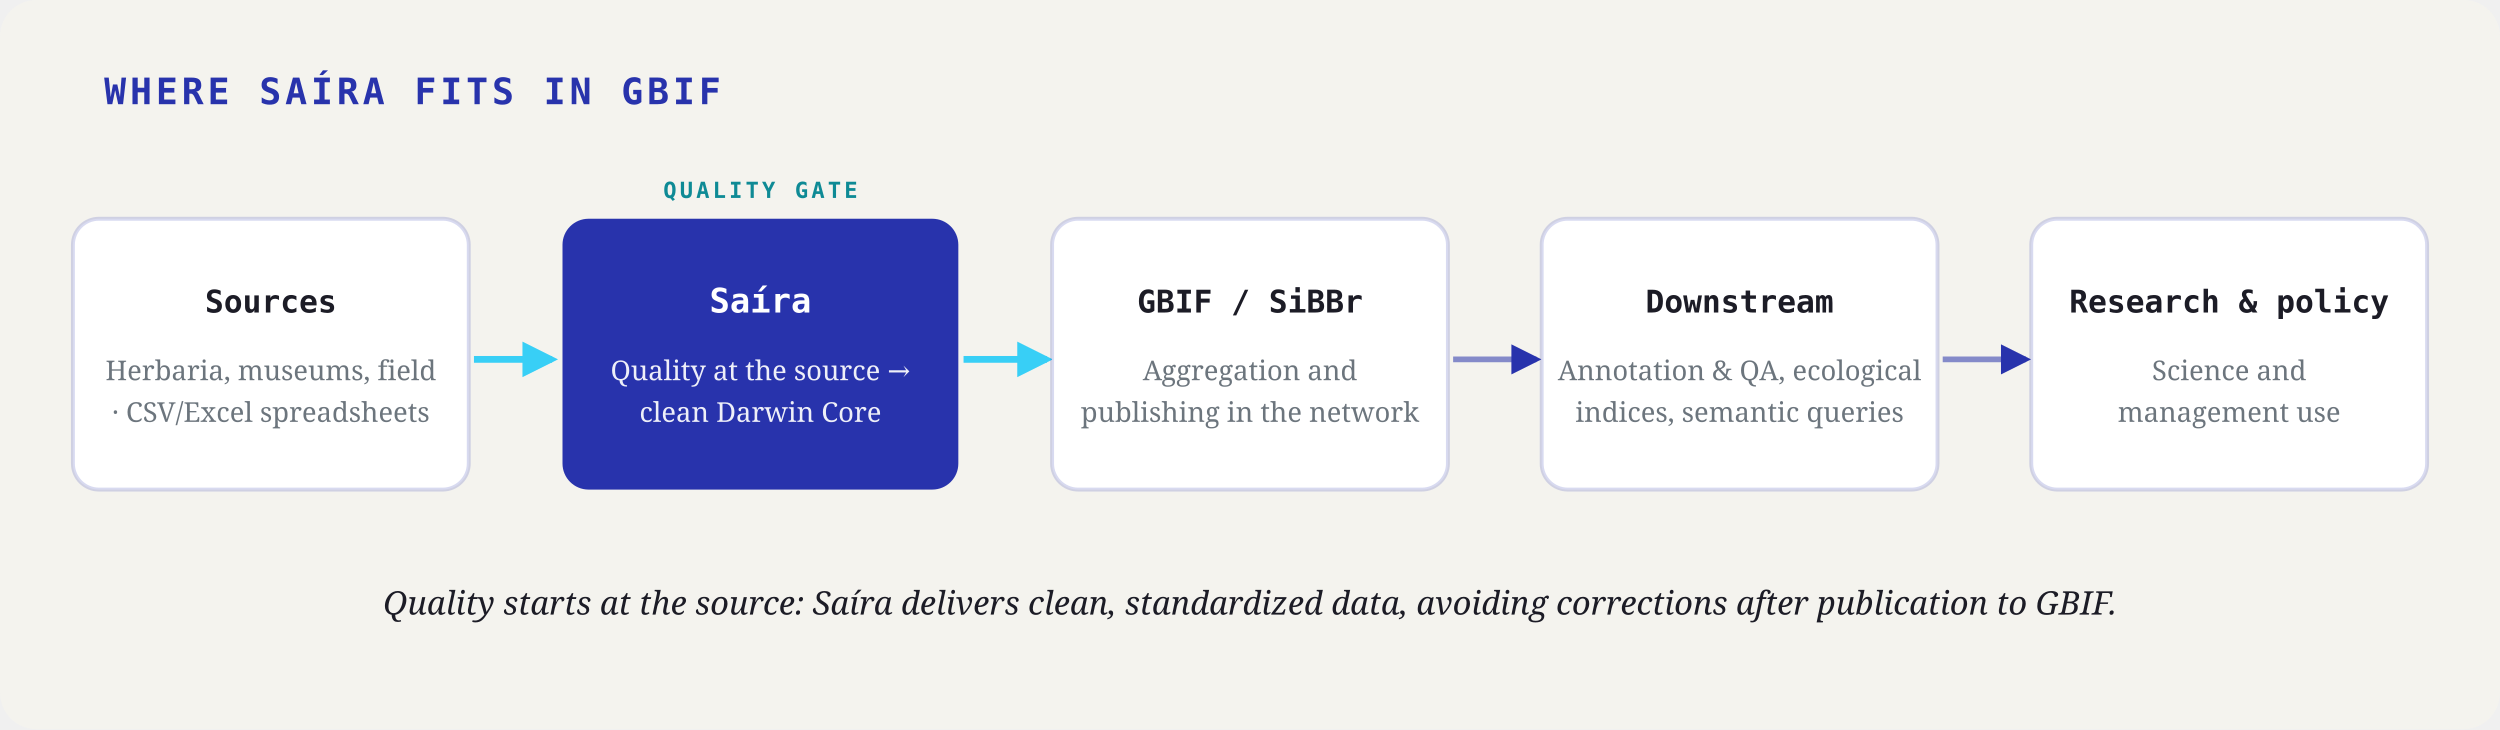
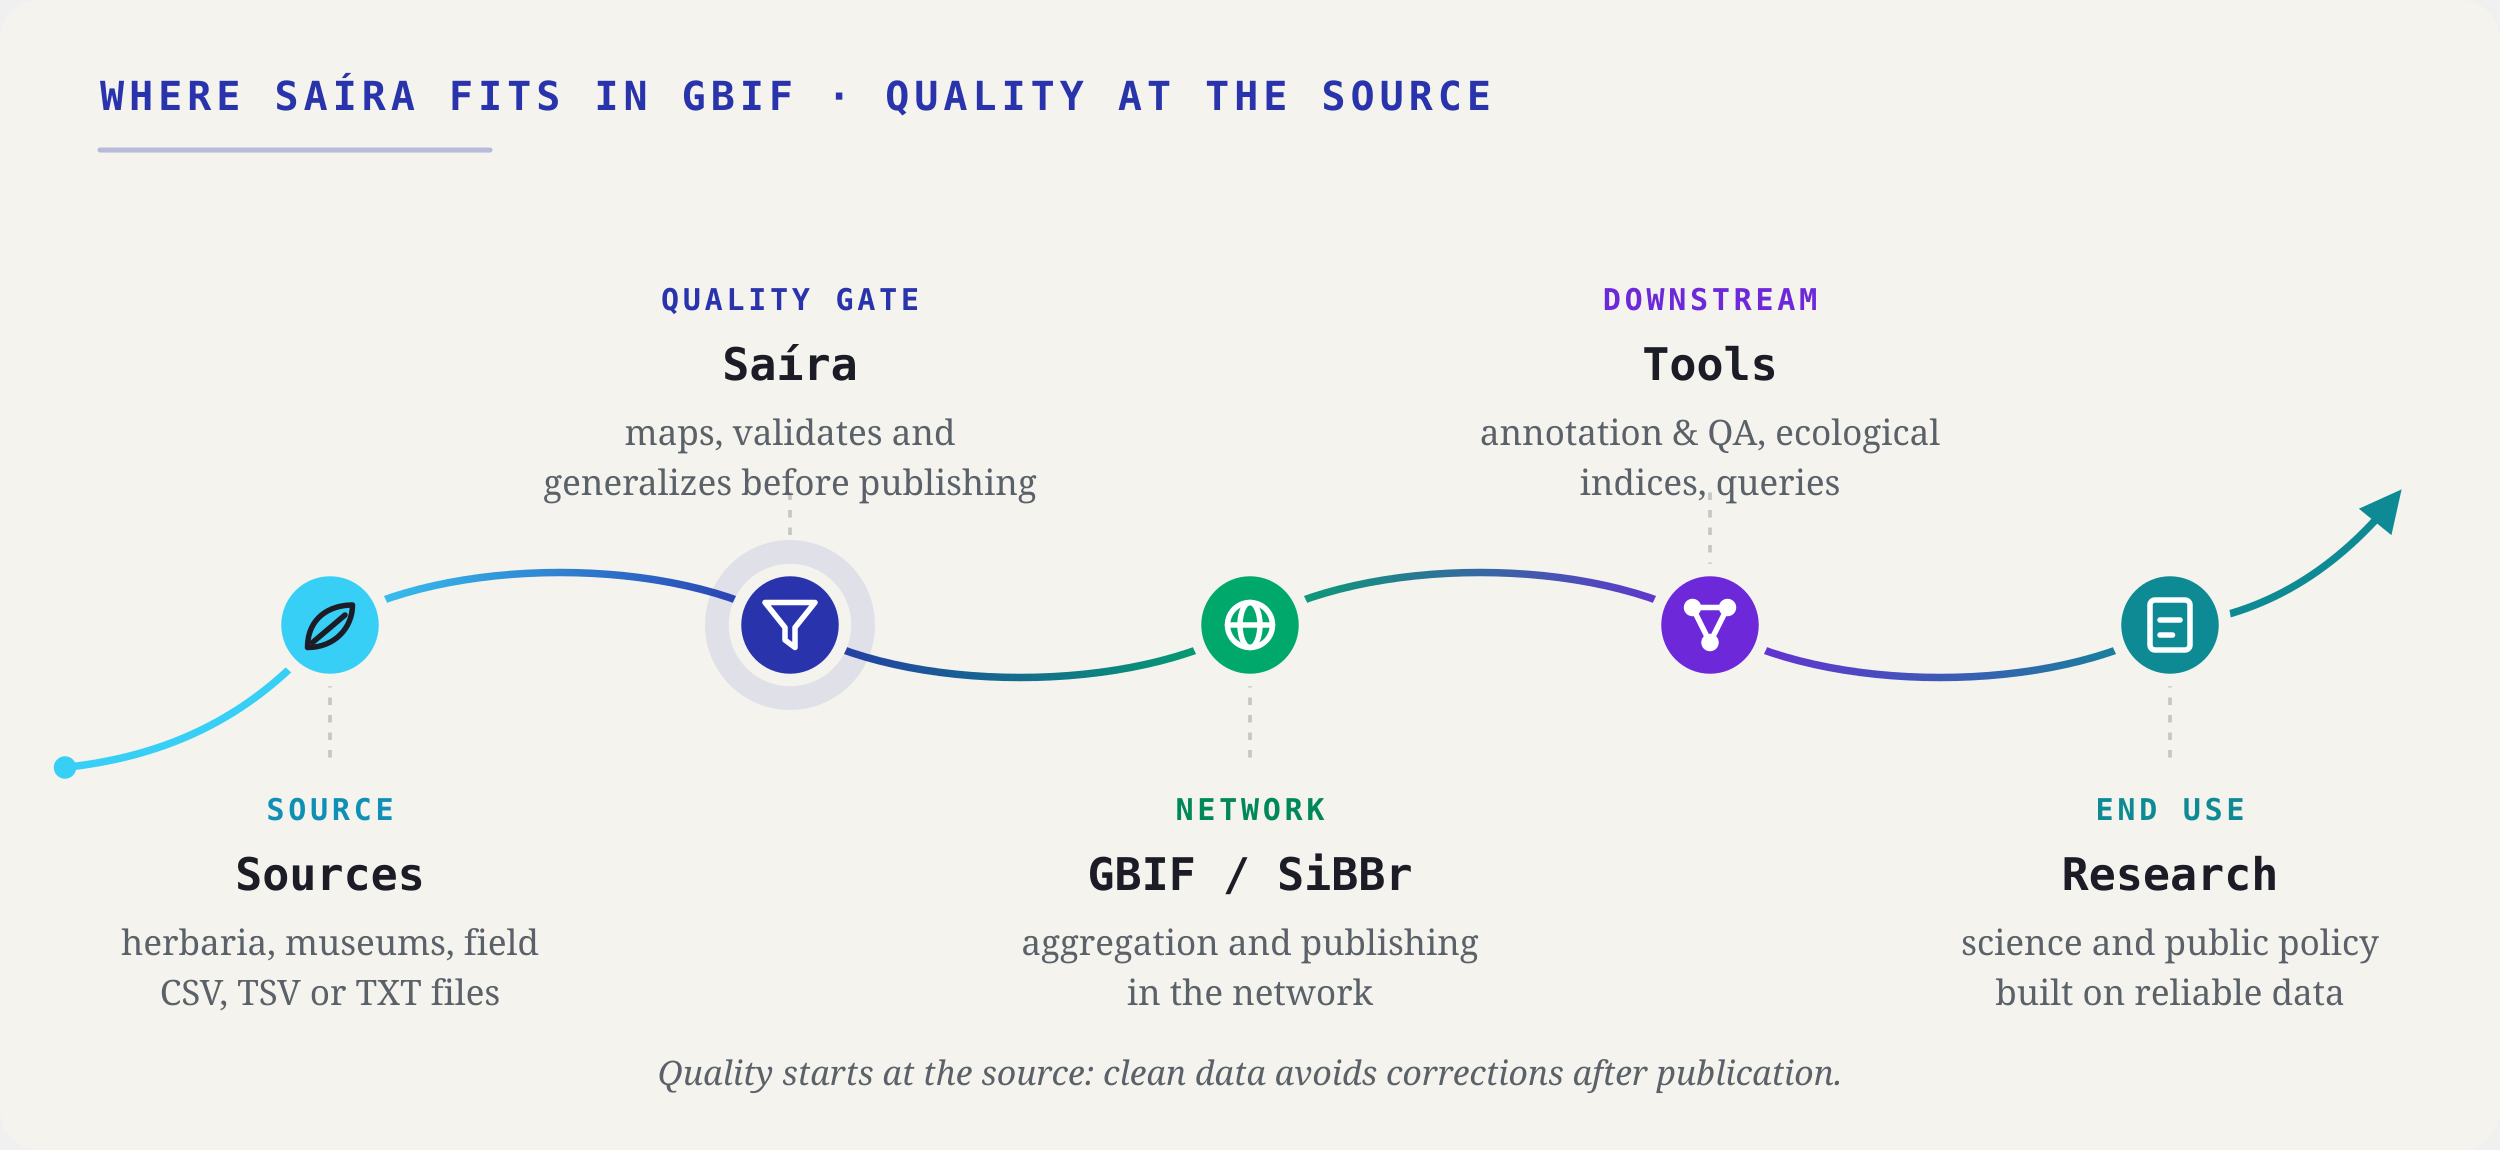
- <svg xmlns="http://www.w3.org/2000/svg" viewBox="0 0 960 280" width="960" height="280" role="img" aria-label="Where Saíra fits in the GBIF data flow: sources, Saíra at the source, GBIF/SiBBr, downstream tools, research and policy.">
+ <svg xmlns="http://www.w3.org/2000/svg" viewBox="0 0 1000 460" width="1000" height="460" role="img" aria-label="Where Saíra fits in the GBIF data flow: the data sources, Saíra as the quality gate, GBIF and SiBBr, the downstream tools and the final use in research and management.">
  <defs>
-     <marker id="ah-primary" viewBox="0 0 8 8" markerWidth="7" markerHeight="7" refX="6" refY="4" orient="auto">
-       <path d="M1,1 L7,4 L1,7 Z" fill="#38cff6" />
-     </marker>
-     <marker id="ah-accent" viewBox="0 0 8 8" markerWidth="7" markerHeight="7" refX="6" refY="4" orient="auto">
-       <path d="M1,1 L7,4 L1,7 Z" fill="#2833ac" />
+     <linearGradient id="flow" x1="20" y1="0" x2="980" y2="0" gradientUnits="userSpaceOnUse">
+       <stop offset="0" stop-color="#38cff6" />
+       <stop offset="0.117" stop-color="#38cff6" />
+       <stop offset="0.308" stop-color="#2833ac" />
+       <stop offset="0.5" stop-color="#00a86b" />
+       <stop offset="0.692" stop-color="#6d28d9" />
+       <stop offset="0.883" stop-color="#0e8a95" />
+       <stop offset="1" stop-color="#0e8a95" />
+     </linearGradient>
+     <marker id="flow-end" viewBox="0 0 10 10" markerWidth="7" markerHeight="7" refX="7" refY="5" orient="auto">
+       <path d="M1,1 L9,5 L1,9 Z" fill="#0e8a95" />
    </marker>
  </defs>
-   <rect x="0" y="0" width="960" height="280" rx="14" fill="#f4f3ee" />
-   <text x="40" y="40" font-family="'Space Mono','IBM Plex Mono',monospace" font-size="14" font-weight="700" letter-spacing="1.5" fill="#2833ac">WHERE SAÍRA FITS IN GBIF</text>
-   <line x1="182" y1="138" x2="212" y2="138" stroke="#38cff6" stroke-width="2.6" marker-end="url(#ah-primary)" />
-   <line x1="370" y1="138" x2="402" y2="138" stroke="#38cff6" stroke-width="2.6" marker-end="url(#ah-primary)" />
-   <line x1="558" y1="138" x2="590" y2="138" stroke="#2833ac" stroke-width="2.2" stroke-opacity="0.55" marker-end="url(#ah-accent)" />
-   <line x1="746" y1="138" x2="778" y2="138" stroke="#2833ac" stroke-width="2.2" stroke-opacity="0.55" marker-end="url(#ah-accent)" />
-   <text x="292" y="76" text-anchor="middle" font-family="'Space Mono','IBM Plex Mono',monospace" font-size="8.5" font-weight="700" letter-spacing="1.2" fill="#0e8a95">QUALITY GATE</text>
-   <rect x="28" y="84" width="152" height="104" rx="10" fill="#ffffff" stroke="#2833ac" stroke-opacity="0.18" stroke-width="1.5" />
-   <text x="104" y="120" text-anchor="middle" font-family="'Space Mono','IBM Plex Mono',monospace" font-size="12" font-weight="700" fill="#1c1c26">Sources</text>
-   <text x="104" y="146" text-anchor="middle" font-family="'Source Serif 4',Georgia,serif" font-size="10.5" fill="#6c757d">Herbaria, museums, field</text>
-   <text x="104" y="162" text-anchor="middle" font-family="'Source Serif 4',Georgia,serif" font-size="10.5" fill="#6c757d">· CSV/Excel spreadsheets</text>
-   <rect x="216" y="84" width="152" height="104" rx="10" fill="#2833ac" />
-   <text x="292" y="120" text-anchor="middle" font-family="'Space Mono','IBM Plex Mono',monospace" font-size="13" font-weight="700" fill="#ffffff">Saíra</text>
-   <text x="292" y="146" text-anchor="middle" font-family="'Source Serif 4',Georgia,serif" font-size="10.5" fill="#ffffff" fill-opacity="0.92">Quality at the source →</text>
-   <text x="292" y="162" text-anchor="middle" font-family="'Source Serif 4',Georgia,serif" font-size="10.5" fill="#ffffff" fill-opacity="0.92">clean Darwin Core</text>
-   <rect x="404" y="84" width="152" height="104" rx="10" fill="#ffffff" stroke="#2833ac" stroke-opacity="0.18" stroke-width="1.5" />
-   <text x="480" y="120" text-anchor="middle" font-family="'Space Mono','IBM Plex Mono',monospace" font-size="12" font-weight="700" fill="#1c1c26">GBIF / SiBBr</text>
-   <text x="480" y="146" text-anchor="middle" font-family="'Source Serif 4',Georgia,serif" font-size="10.5" fill="#6c757d">Aggregation and</text>
-   <text x="480" y="162" text-anchor="middle" font-family="'Source Serif 4',Georgia,serif" font-size="10.5" fill="#6c757d">publishing in the network</text>
-   <rect x="592" y="84" width="152" height="104" rx="10" fill="#ffffff" stroke="#2833ac" stroke-opacity="0.18" stroke-width="1.5" />
-   <text x="668" y="120" text-anchor="middle" font-family="'Space Mono','IBM Plex Mono',monospace" font-size="12" font-weight="700" fill="#1c1c26">Downstream</text>
-   <text x="668" y="146" text-anchor="middle" font-family="'Source Serif 4',Georgia,serif" font-size="10.5" fill="#6c757d">Annotation &amp; QA, ecological</text>
-   <text x="668" y="162" text-anchor="middle" font-family="'Source Serif 4',Georgia,serif" font-size="10.5" fill="#6c757d">indices, semantic queries</text>
-   <rect x="780" y="84" width="152" height="104" rx="10" fill="#ffffff" stroke="#2833ac" stroke-opacity="0.18" stroke-width="1.5" />
-   <text x="856" y="120" text-anchor="middle" font-family="'Space Mono','IBM Plex Mono',monospace" font-size="12" font-weight="700" fill="#1c1c26">Research &amp; policy</text>
-   <text x="856" y="146" text-anchor="middle" font-family="'Source Serif 4',Georgia,serif" font-size="10.5" fill="#6c757d">Science and</text>
-   <text x="856" y="162" text-anchor="middle" font-family="'Source Serif 4',Georgia,serif" font-size="10.5" fill="#6c757d">management use</text>
-   <text x="480" y="236" text-anchor="middle" font-family="'Source Serif 4',Georgia,serif" font-size="12.5" font-style="italic" fill="#1c1c26">Quality starts at the source: Saíra delivers clean, standardized data, avoiding corrections after publication to GBIF.</text>
+   <rect x="0" y="0" width="1000" height="460" rx="16" fill="#f4f3ee" />
+   <text x="40" y="44" font-family="'Space Mono','IBM Plex Mono',monospace" font-size="16" font-weight="700" letter-spacing="2" fill="#2833ac">WHERE SAÍRA FITS IN GBIF · QUALITY AT THE SOURCE</text>
+   <line x1="40" y1="60" x2="196" y2="60" stroke="#2833ac" stroke-width="2" stroke-opacity="0.3" stroke-linecap="round" />
+   <circle cx="26" cy="307" r="4.5" fill="#38cff6" />
+   <path d="M26,307 C62,303 100,290 132,250 C178,222 270,222 316,250 C362,278 454,278 500,250 C546,222 638,222 684,250 C730,278 822,278 868,250 C902,247 932,231 958,199" fill="none" stroke="url(#flow)" stroke-width="3" stroke-linecap="round" marker-end="url(#flow-end)" />
+   <g stroke="#6c757d" stroke-opacity="0.35" stroke-width="1.5" stroke-dasharray="3 4">
+     <line x1="132" y1="272" x2="132" y2="304" />
+     <line x1="316" y1="214" x2="316" y2="196" />
+     <line x1="500" y1="272" x2="500" y2="304" />
+     <line x1="684" y1="228" x2="684" y2="196" />
+     <line x1="868" y1="272" x2="868" y2="304" />
+   </g>
+   <circle cx="132" cy="250" r="22" fill="#38cff6" stroke="#f4f3ee" stroke-width="5" />
+   <g stroke="#1c1c26" stroke-width="2.2" fill="none" stroke-linecap="round" stroke-linejoin="round">
+     <path d="M123,259 C123,247 132,242 141,242 C141,251 134,259 123,259 Z" />
+     <line x1="125" y1="257" x2="138" y2="246" />
+   </g>
+   <text x="132" y="328" text-anchor="middle" font-family="'Space Mono','IBM Plex Mono',monospace" font-size="12" font-weight="700" letter-spacing="1.5" fill="#0f8fb5">SOURCE</text>
+   <text x="132" y="356" text-anchor="middle" font-family="'Space Mono','IBM Plex Mono',monospace" font-size="18" font-weight="700" fill="#1c1c26">Sources</text>
+   <text x="132" y="382" text-anchor="middle" font-family="'Source Serif 4',Georgia,serif" font-size="14" fill="#5a6169">herbaria, museums, field</text>
+   <text x="132" y="402" text-anchor="middle" font-family="'Source Serif 4',Georgia,serif" font-size="14" fill="#5a6169">CSV, TSV or TXT files</text>
+   <circle cx="316" cy="250" r="34" fill="#2833ac" fill-opacity="0.1" />
+   <circle cx="316" cy="250" r="22" fill="#2833ac" stroke="#f4f3ee" stroke-width="5" />
+   <g stroke="#ffffff" stroke-width="2.2" fill="none" stroke-linecap="round" stroke-linejoin="round">
+     <path d="M306,241 H326 L318,251 V259 L314,256 V251 Z" />
+   </g>
+   <text x="316" y="124" text-anchor="middle" font-family="'Space Mono','IBM Plex Mono',monospace" font-size="12" font-weight="700" letter-spacing="1.5" fill="#2833ac">QUALITY GATE</text>
+   <text x="316" y="152" text-anchor="middle" font-family="'Space Mono','IBM Plex Mono',monospace" font-size="18" font-weight="700" fill="#1c1c26">Saíra</text>
+   <text x="316" y="178" text-anchor="middle" font-family="'Source Serif 4',Georgia,serif" font-size="14" fill="#5a6169">maps, validates and</text>
+   <text x="316" y="198" text-anchor="middle" font-family="'Source Serif 4',Georgia,serif" font-size="14" fill="#5a6169">generalizes before publishing</text>
+   <circle cx="500" cy="250" r="22" fill="#00a86b" stroke="#f4f3ee" stroke-width="5" />
+   <g stroke="#ffffff" stroke-width="2.2" fill="none" stroke-linecap="round" stroke-linejoin="round">
+     <circle cx="500" cy="250" r="9" />
+     <ellipse cx="500" cy="250" rx="4" ry="9" />
+     <line x1="491" y1="250" x2="509" y2="250" />
+   </g>
+   <text x="500" y="328" text-anchor="middle" font-family="'Space Mono','IBM Plex Mono',monospace" font-size="12" font-weight="700" letter-spacing="1.5" fill="#00875a">NETWORK</text>
+   <text x="500" y="356" text-anchor="middle" font-family="'Space Mono','IBM Plex Mono',monospace" font-size="18" font-weight="700" fill="#1c1c26">GBIF / SiBBr</text>
+   <text x="500" y="382" text-anchor="middle" font-family="'Source Serif 4',Georgia,serif" font-size="14" fill="#5a6169">aggregation and publishing</text>
+   <text x="500" y="402" text-anchor="middle" font-family="'Source Serif 4',Georgia,serif" font-size="14" fill="#5a6169">in the network</text>
+   <circle cx="684" cy="250" r="22" fill="#6d28d9" stroke="#f4f3ee" stroke-width="5" />
+   <g stroke="#ffffff" stroke-width="2.2" fill="none" stroke-linecap="round" stroke-linejoin="round">
+     <line x1="677" y1="243" x2="691" y2="243" />
+     <line x1="677" y1="243" x2="684" y2="257" />
+     <line x1="691" y1="243" x2="684" y2="257" />
+     <circle cx="677" cy="243" r="2.4" fill="#ffffff" />
+     <circle cx="691" cy="243" r="2.4" fill="#ffffff" />
+     <circle cx="684" cy="257" r="2.4" fill="#ffffff" />
+   </g>
+   <text x="684" y="124" text-anchor="middle" font-family="'Space Mono','IBM Plex Mono',monospace" font-size="12" font-weight="700" letter-spacing="1.5" fill="#6d28d9">DOWNSTREAM</text>
+   <text x="684" y="152" text-anchor="middle" font-family="'Space Mono','IBM Plex Mono',monospace" font-size="18" font-weight="700" fill="#1c1c26">Tools</text>
+   <text x="684" y="178" text-anchor="middle" font-family="'Source Serif 4',Georgia,serif" font-size="14" fill="#5a6169">annotation &amp; QA, ecological</text>
+   <text x="684" y="198" text-anchor="middle" font-family="'Source Serif 4',Georgia,serif" font-size="14" fill="#5a6169">indices, queries</text>
+   <circle cx="868" cy="250" r="22" fill="#0e8a95" stroke="#f4f3ee" stroke-width="5" />
+   <g stroke="#ffffff" stroke-width="2.2" fill="none" stroke-linecap="round" stroke-linejoin="round">
+     <rect x="860" y="240" width="16" height="20" rx="2" />
+     <line x1="864" y1="248" x2="872" y2="248" />
+     <line x1="864" y1="254" x2="869" y2="254" />
+   </g>
+   <text x="868" y="328" text-anchor="middle" font-family="'Space Mono','IBM Plex Mono',monospace" font-size="12" font-weight="700" letter-spacing="1.5" fill="#0e8a95">END USE</text>
+   <text x="868" y="356" text-anchor="middle" font-family="'Space Mono','IBM Plex Mono',monospace" font-size="18" font-weight="700" fill="#1c1c26">Research</text>
+   <text x="868" y="382" text-anchor="middle" font-family="'Source Serif 4',Georgia,serif" font-size="14" fill="#5a6169">science and public policy</text>
+   <text x="868" y="402" text-anchor="middle" font-family="'Source Serif 4',Georgia,serif" font-size="14" fill="#5a6169">built on reliable data</text>
+   <text x="500" y="434" text-anchor="middle" font-family="'Source Serif 4',Georgia,serif" font-size="13.5" font-style="italic" fill="#5a6169">Quality starts at the source: clean data avoids corrections after publication.</text>
</svg>
